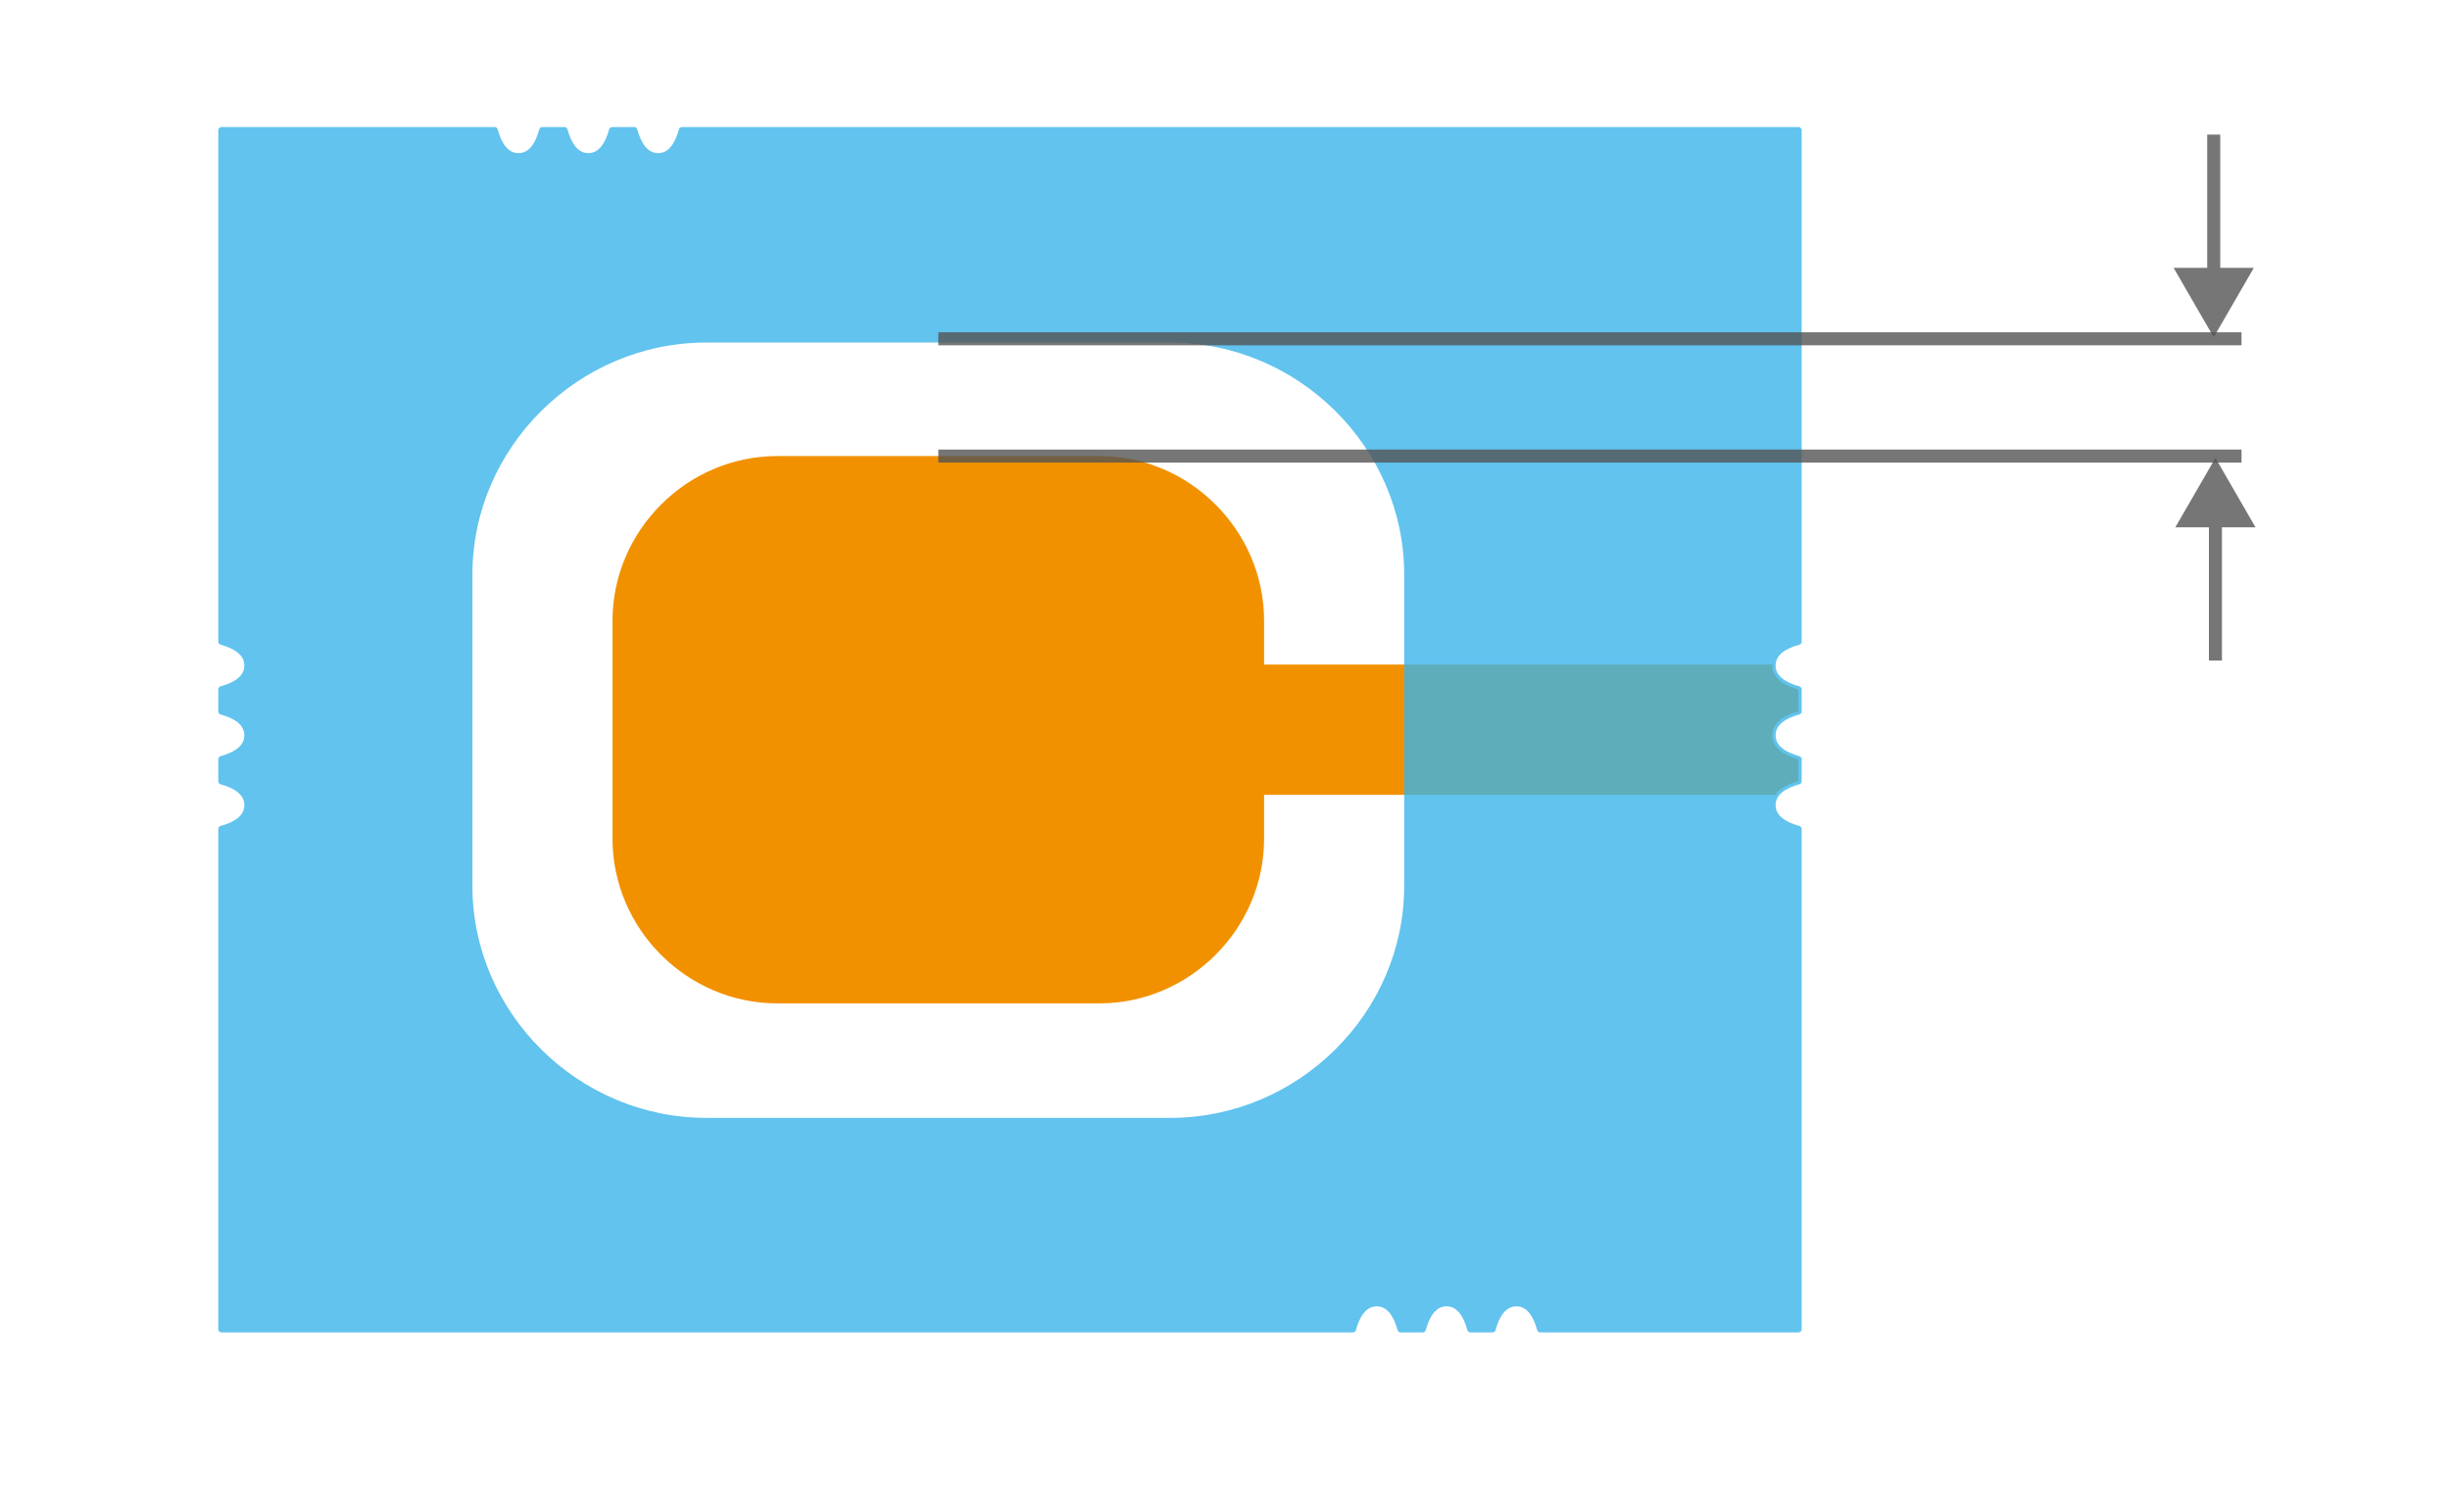
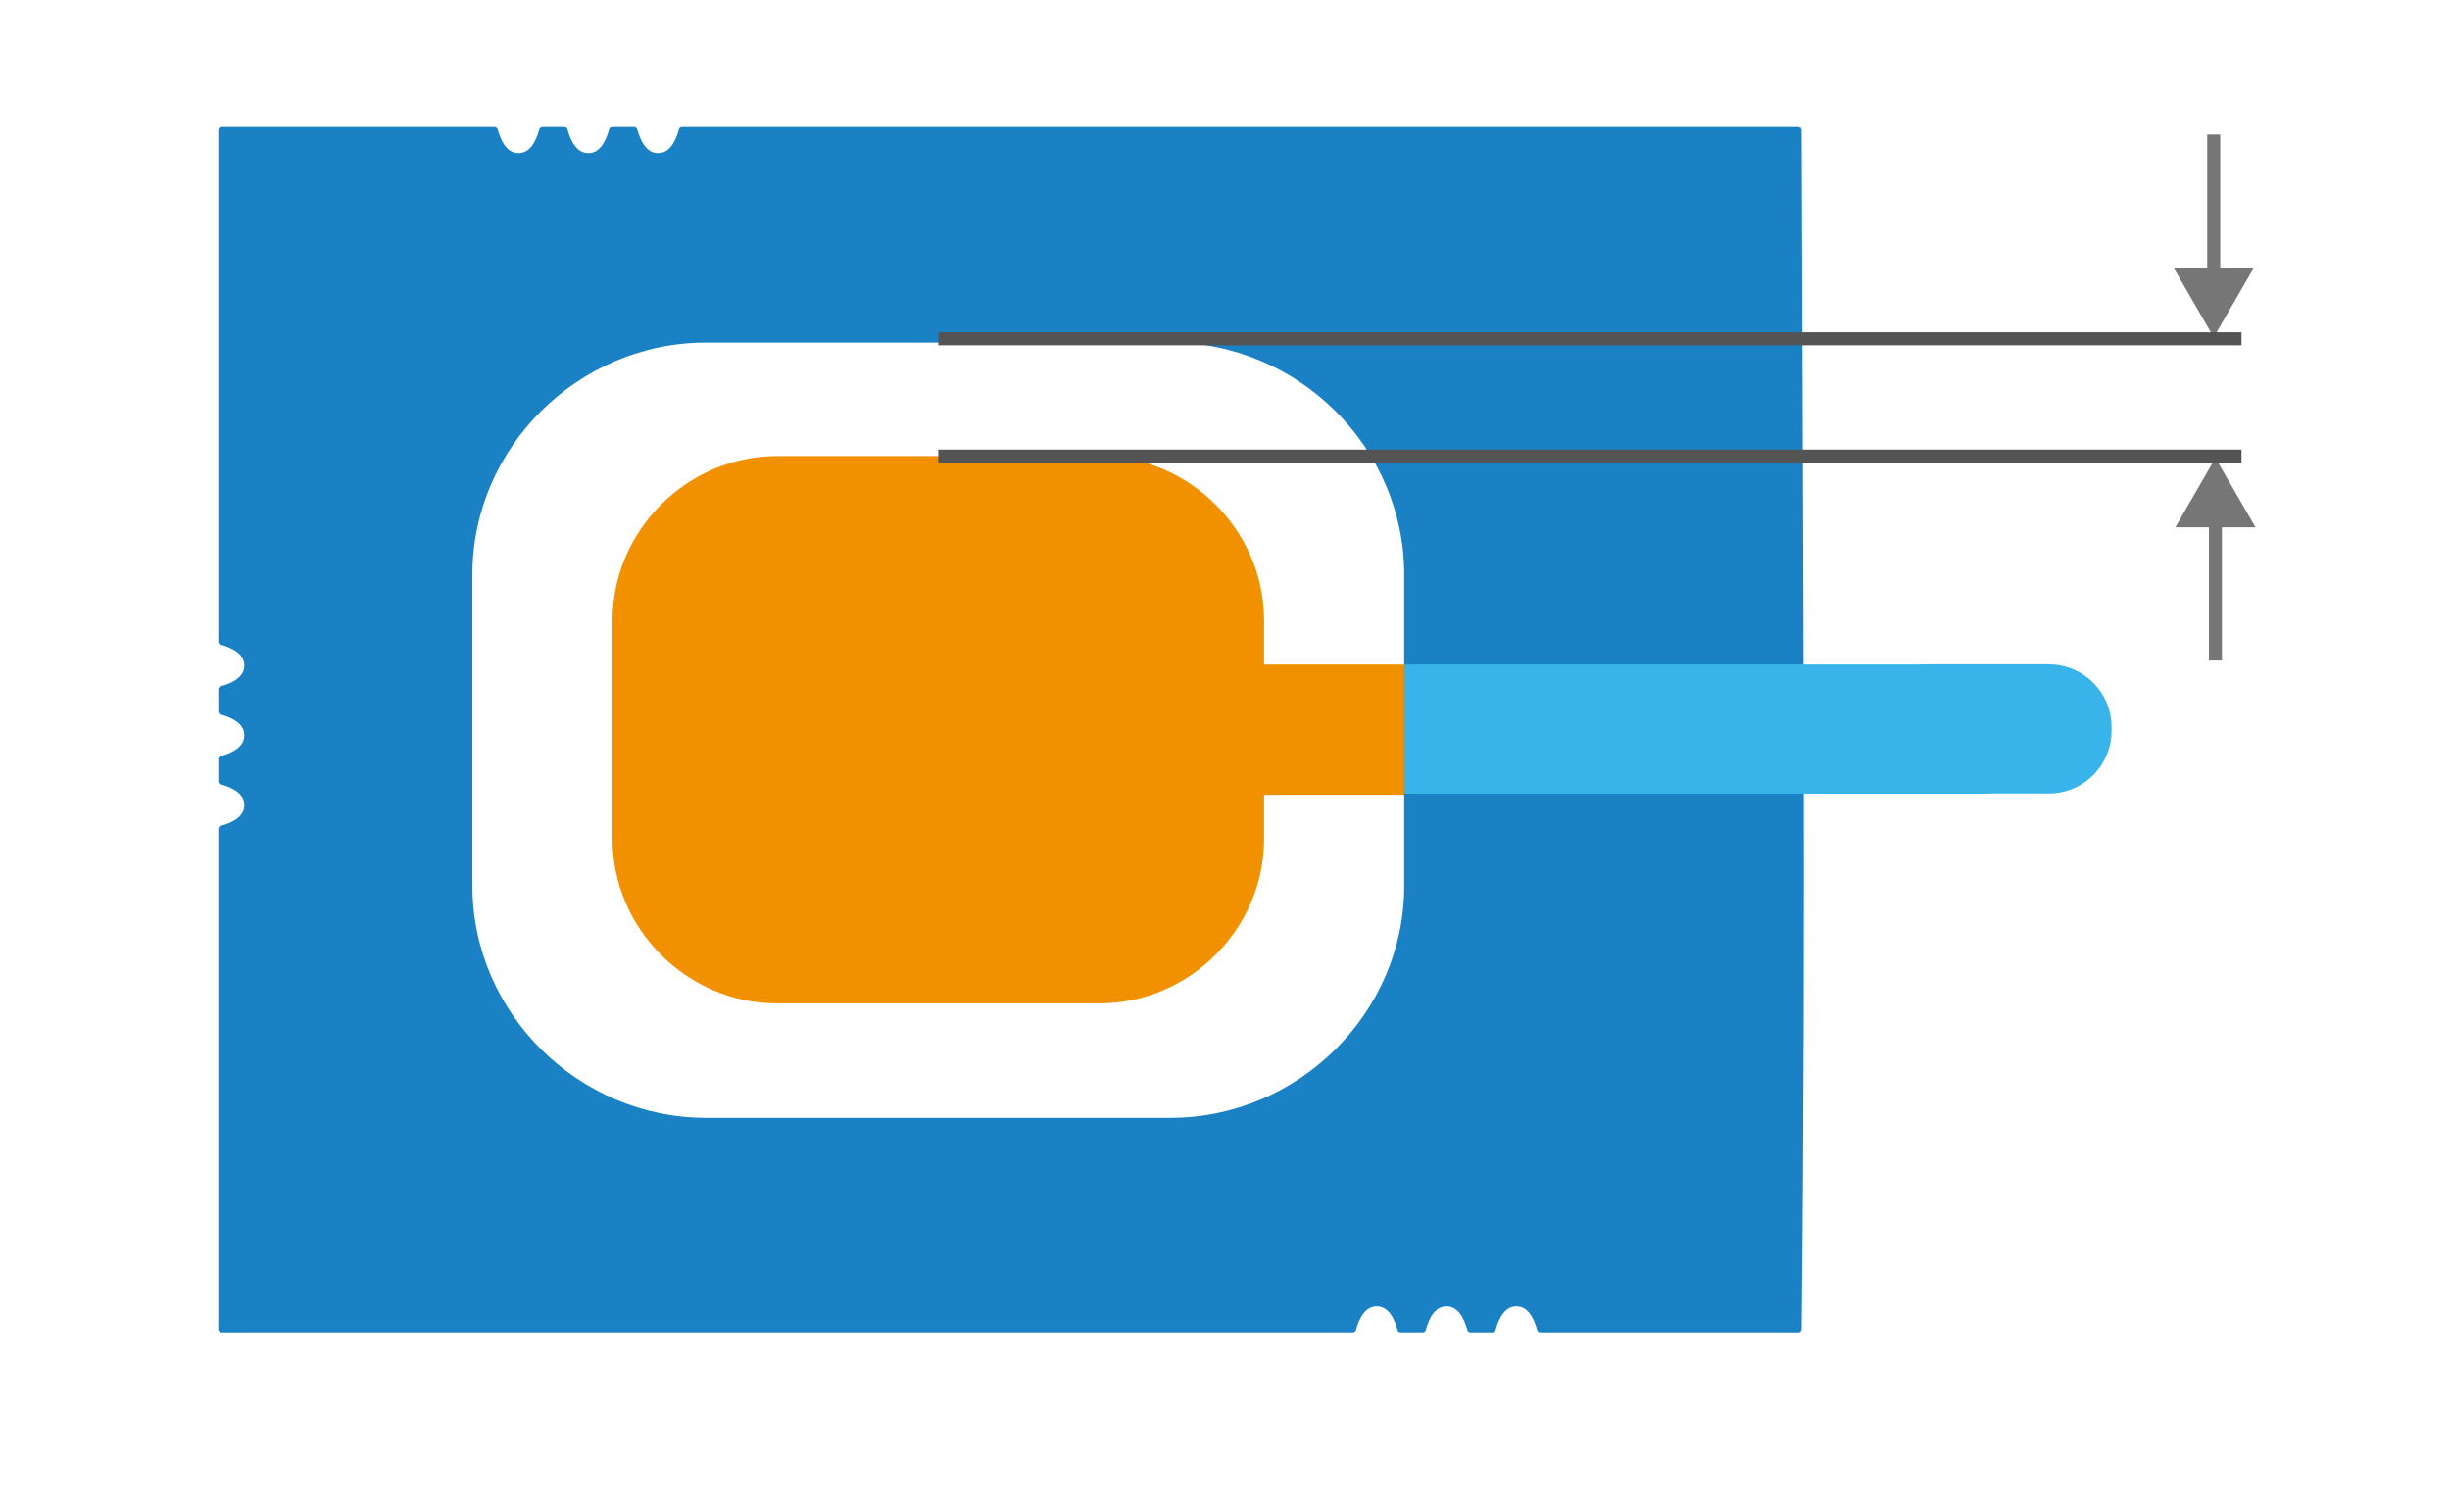
<svg xmlns="http://www.w3.org/2000/svg" width="376" height="232" viewBox="0 0 99.483 61.383" version="1.1" id="svg5" xml:space="preserve">
  <defs id="defs2">
    <marker style="overflow:visible" id="TriangleStart" refX="0" refY="0" orient="auto-start-reverse" markerWidth="5.324" markerHeight="6.155" viewBox="0 0 5.324 6.155" preserveAspectRatio="xMidYMid">
      <path transform="scale(0.5)" style="fill:context-stroke;fill-rule:evenodd;stroke:context-stroke;stroke-width:1pt" d="M 5.77,0 -2.88,5 V -5 Z" id="path135" />
    </marker>
  </defs>
  <g id="layer2" style="display:inline" transform="translate(-12.69995,-4.233332)">
    <path id="rect238" style="color:#000000;display:inline;fill:#f29100;fill-opacity:1;stroke-width:1;stroke-linejoin:round;paint-order:stroke fill markers" d="m 44.254,22.754 c -3.657,0 -6.683,3.027 -6.683,6.684 v 8.857 c 0,3.657 3.026,6.684 6.683,6.684 h 13.092 c 3.657,0 6.683,-3.027 6.683,-6.684 v -1.784 h 20.762 c 0.185,-0.281 0.554,-0.452 0.934,-0.556 v -0.89 c -0.54,-0.148 -1.058,-0.43 -1.058,-0.972 0,-0.542 0.517,-0.824 1.058,-0.972 v -0.891 c -0.54,-0.148 -1.058,-0.43 -1.058,-0.972 0,-0.013 4.65e-4,-0.025 0.001,-0.038 H 64.029 v -1.783 c 0,-3.657 -3.026,-6.684 -6.683,-6.684 z" />
  </g>
  <g id="layer11">
-     <path id="rect6810" style="display:inline;fill:#39b4ea;fill-opacity:1;stroke:#39b4ea;stroke-width:0.265;stroke-linejoin:round;stroke-dasharray:none;stroke-opacity:1;paint-order:stroke fill markers;opacity:0.8" d="M 21.696 9.525 L 21.696 30.286 C 22.236 30.434 22.754 30.717 22.754 31.259 C 22.754 31.8 22.236 32.083 21.696 32.231 L 21.696 33.121 C 22.236 33.269 22.754 33.552 22.754 34.094 C 22.754 34.635 22.236 34.918 21.696 35.066 L 21.696 35.956 C 22.236 36.104 22.754 36.387 22.754 36.928 C 22.754 37.47 22.236 37.753 21.696 37.901 L 21.696 58.208 L 67.63 58.208 C 67.778 57.668 68.061 57.15 68.602 57.15 C 69.144 57.15 69.427 57.668 69.575 58.208 L 70.465 58.208 C 70.613 57.668 70.896 57.15 71.437 57.15 C 71.979 57.15 72.262 57.668 72.409 58.208 L 73.3 58.208 C 73.448 57.668 73.731 57.15 74.272 57.15 C 74.814 57.15 75.097 57.668 75.244 58.208 L 85.725 58.208 L 85.725 37.901 C 85.184 37.753 84.667 37.47 84.667 36.928 C 84.667 36.387 85.184 36.104 85.725 35.956 L 85.725 35.066 C 85.184 34.918 84.667 34.635 84.667 34.094 C 84.667 33.552 85.184 33.269 85.725 33.121 L 85.725 32.231 C 85.184 32.083 84.667 31.8 84.667 31.259 C 84.667 30.717 85.184 30.434 85.725 30.286 L 85.725 9.525 L 40.395 9.525 C 40.247 10.066 39.965 10.583 39.423 10.583 C 38.881 10.583 38.598 10.066 38.45 9.525 L 37.56 9.525 C 37.412 10.066 37.13 10.583 36.588 10.583 C 36.046 10.583 35.764 10.066 35.616 9.525 L 34.725 9.525 C 34.578 10.066 34.295 10.583 33.753 10.583 C 33.212 10.583 32.929 10.066 32.781 9.525 L 21.696 9.525 z M 41.374 18.011 L 60.226 18.011 C 65.492 18.011 69.85 22.335 69.85 27.56 L 69.85 40.213 C 69.85 45.437 65.492 49.761 60.226 49.761 L 41.374 49.761 C 36.108 49.761 31.75 45.437 31.75 40.213 L 31.75 27.56 C 31.75 22.335 36.108 18.011 41.374 18.011 z " transform="translate(-12.69995,-4.233332)" />
-     <path style="opacity:0.8;fill:#1a1a1a;fill-opacity:1;stroke:#545454;stroke-width:0.529;paint-order:markers stroke fill;stroke-dasharray:none;stroke-opacity:1" d="M 38.1,13.758 H 91.017" id="path69353" />
-     <path style="opacity:0.8;fill:#1a1a1a;fill-opacity:1;stroke:#545454;stroke-width:0.529;paint-order:markers stroke fill;stroke-dasharray:none;stroke-opacity:1" d="M 38.1,18.521 H 91.017" id="path69355" />
+     <path id="rect6810" style="display:inline;opacity:1;fill:#1a81c4;fill-opacity:1;stroke:#1a81c4;stroke-width:0.265;stroke-linejoin:round;stroke-dasharray:none;stroke-opacity:1;paint-order:stroke fill markers" d="M 8.996,5.292 V 26.053 c 0.541,0.148 1.058,0.431 1.058,0.973 0,0.542 -0.518,0.824 -1.058,0.972 v 0.89 c 0.541,0.148 1.058,0.431 1.058,0.973 0,0.542 -0.518,0.824 -1.058,0.972 v 0.89 c 0.541,0.148 1.058,0.431 1.058,0.973 0,0.542 -0.518,0.824 -1.058,0.972 v 20.308 h 45.935 c 0.148,-0.541 0.43,-1.058 0.972,-1.058 0.542,0 0.824,0.518 0.972,1.058 h 0.89 c 0.148,-0.541 0.431,-1.058 0.973,-1.058 0.542,0 0.824,0.518 0.972,1.058 h 0.89 c 0.148,-0.541 0.431,-1.058 0.973,-1.058 0.542,0 0.824,0.518 0.972,1.058 h 10.48 c 0.178,-16.568 0.047,-31.959 0,-48.683 H 27.695 c -0.148,0.541 -0.43,1.058 -0.972,1.058 -0.542,0 -0.825,-0.518 -0.973,-1.058 H 24.86 c -0.148,0.541 -0.43,1.058 -0.972,1.058 -0.542,0 -0.824,-0.518 -0.972,-1.058 h -0.89 c -0.148,0.541 -0.43,1.058 -0.972,1.058 -0.542,0 -0.825,-0.518 -0.973,-1.058 z M 28.674,13.778 h 18.852 c 5.266,0 9.624,4.324 9.624,9.548 v 12.653 c 0,5.224 -4.358,9.549 -9.624,9.549 H 28.674 c -5.266,0 -9.624,-4.324 -9.624,-9.549 V 23.326 c 0,-5.224 4.358,-9.548 9.624,-9.548 z" />
+     <rect style="fill:#1a81c4;stroke:#39b4ea;stroke-width:5.098;stroke-linecap:square;stroke-linejoin:miter;stroke-dasharray:none;stroke-opacity:1" id="rect1" width="18.62" height="0.149" x="59.569" y="29.535" />
+     <path style="opacity:1;fill:#1a1a1a;fill-opacity:1;stroke:#545454;stroke-width:0.529;paint-order:markers stroke fill;stroke-dasharray:none;stroke-opacity:1" d="M 38.1,13.758 H 91.017" id="path69353" />
+     <path style="opacity:1;fill:#1a1a1a;fill-opacity:1;stroke:#545454;stroke-width:0.529;paint-order:markers stroke fill;stroke-dasharray:none;stroke-opacity:1" d="M 38.1,18.521 H 91.017" id="path69355" />
+     <rect style="fill:#39b4ea;fill-opacity:1;stroke:#39b4ea;stroke-width:5.098;stroke-linecap:round;stroke-linejoin:round;stroke-dasharray:none;stroke-opacity:1" id="rect1-6" width="4.927" height="0.149" x="78.265" y="29.527" />
  </g>
  <g id="layer1" transform="translate(-12.69995,-4.233332)" style="fill:#b9b9b9;fill-opacity:1;stroke:#545454;stroke-opacity:1">
    <path style="opacity:0.8;fill:#b9b9b9;fill-opacity:1;stroke:#545454;stroke-width:0.529;stroke-dasharray:none;stroke-opacity:1;marker-end:url(#TriangleStart);paint-order:markers stroke fill" d="M 102.589,9.699 V 16.049" id="path69411" />
    <path style="opacity:0.8;fill:#b9b9b9;fill-opacity:1;stroke:#545454;stroke-width:0.529;stroke-dasharray:none;stroke-opacity:1;marker-end:url(#TriangleStart);paint-order:markers stroke fill" d="m 102.658,31.058 v -6.35" id="path69443" />
  </g>
</svg>
